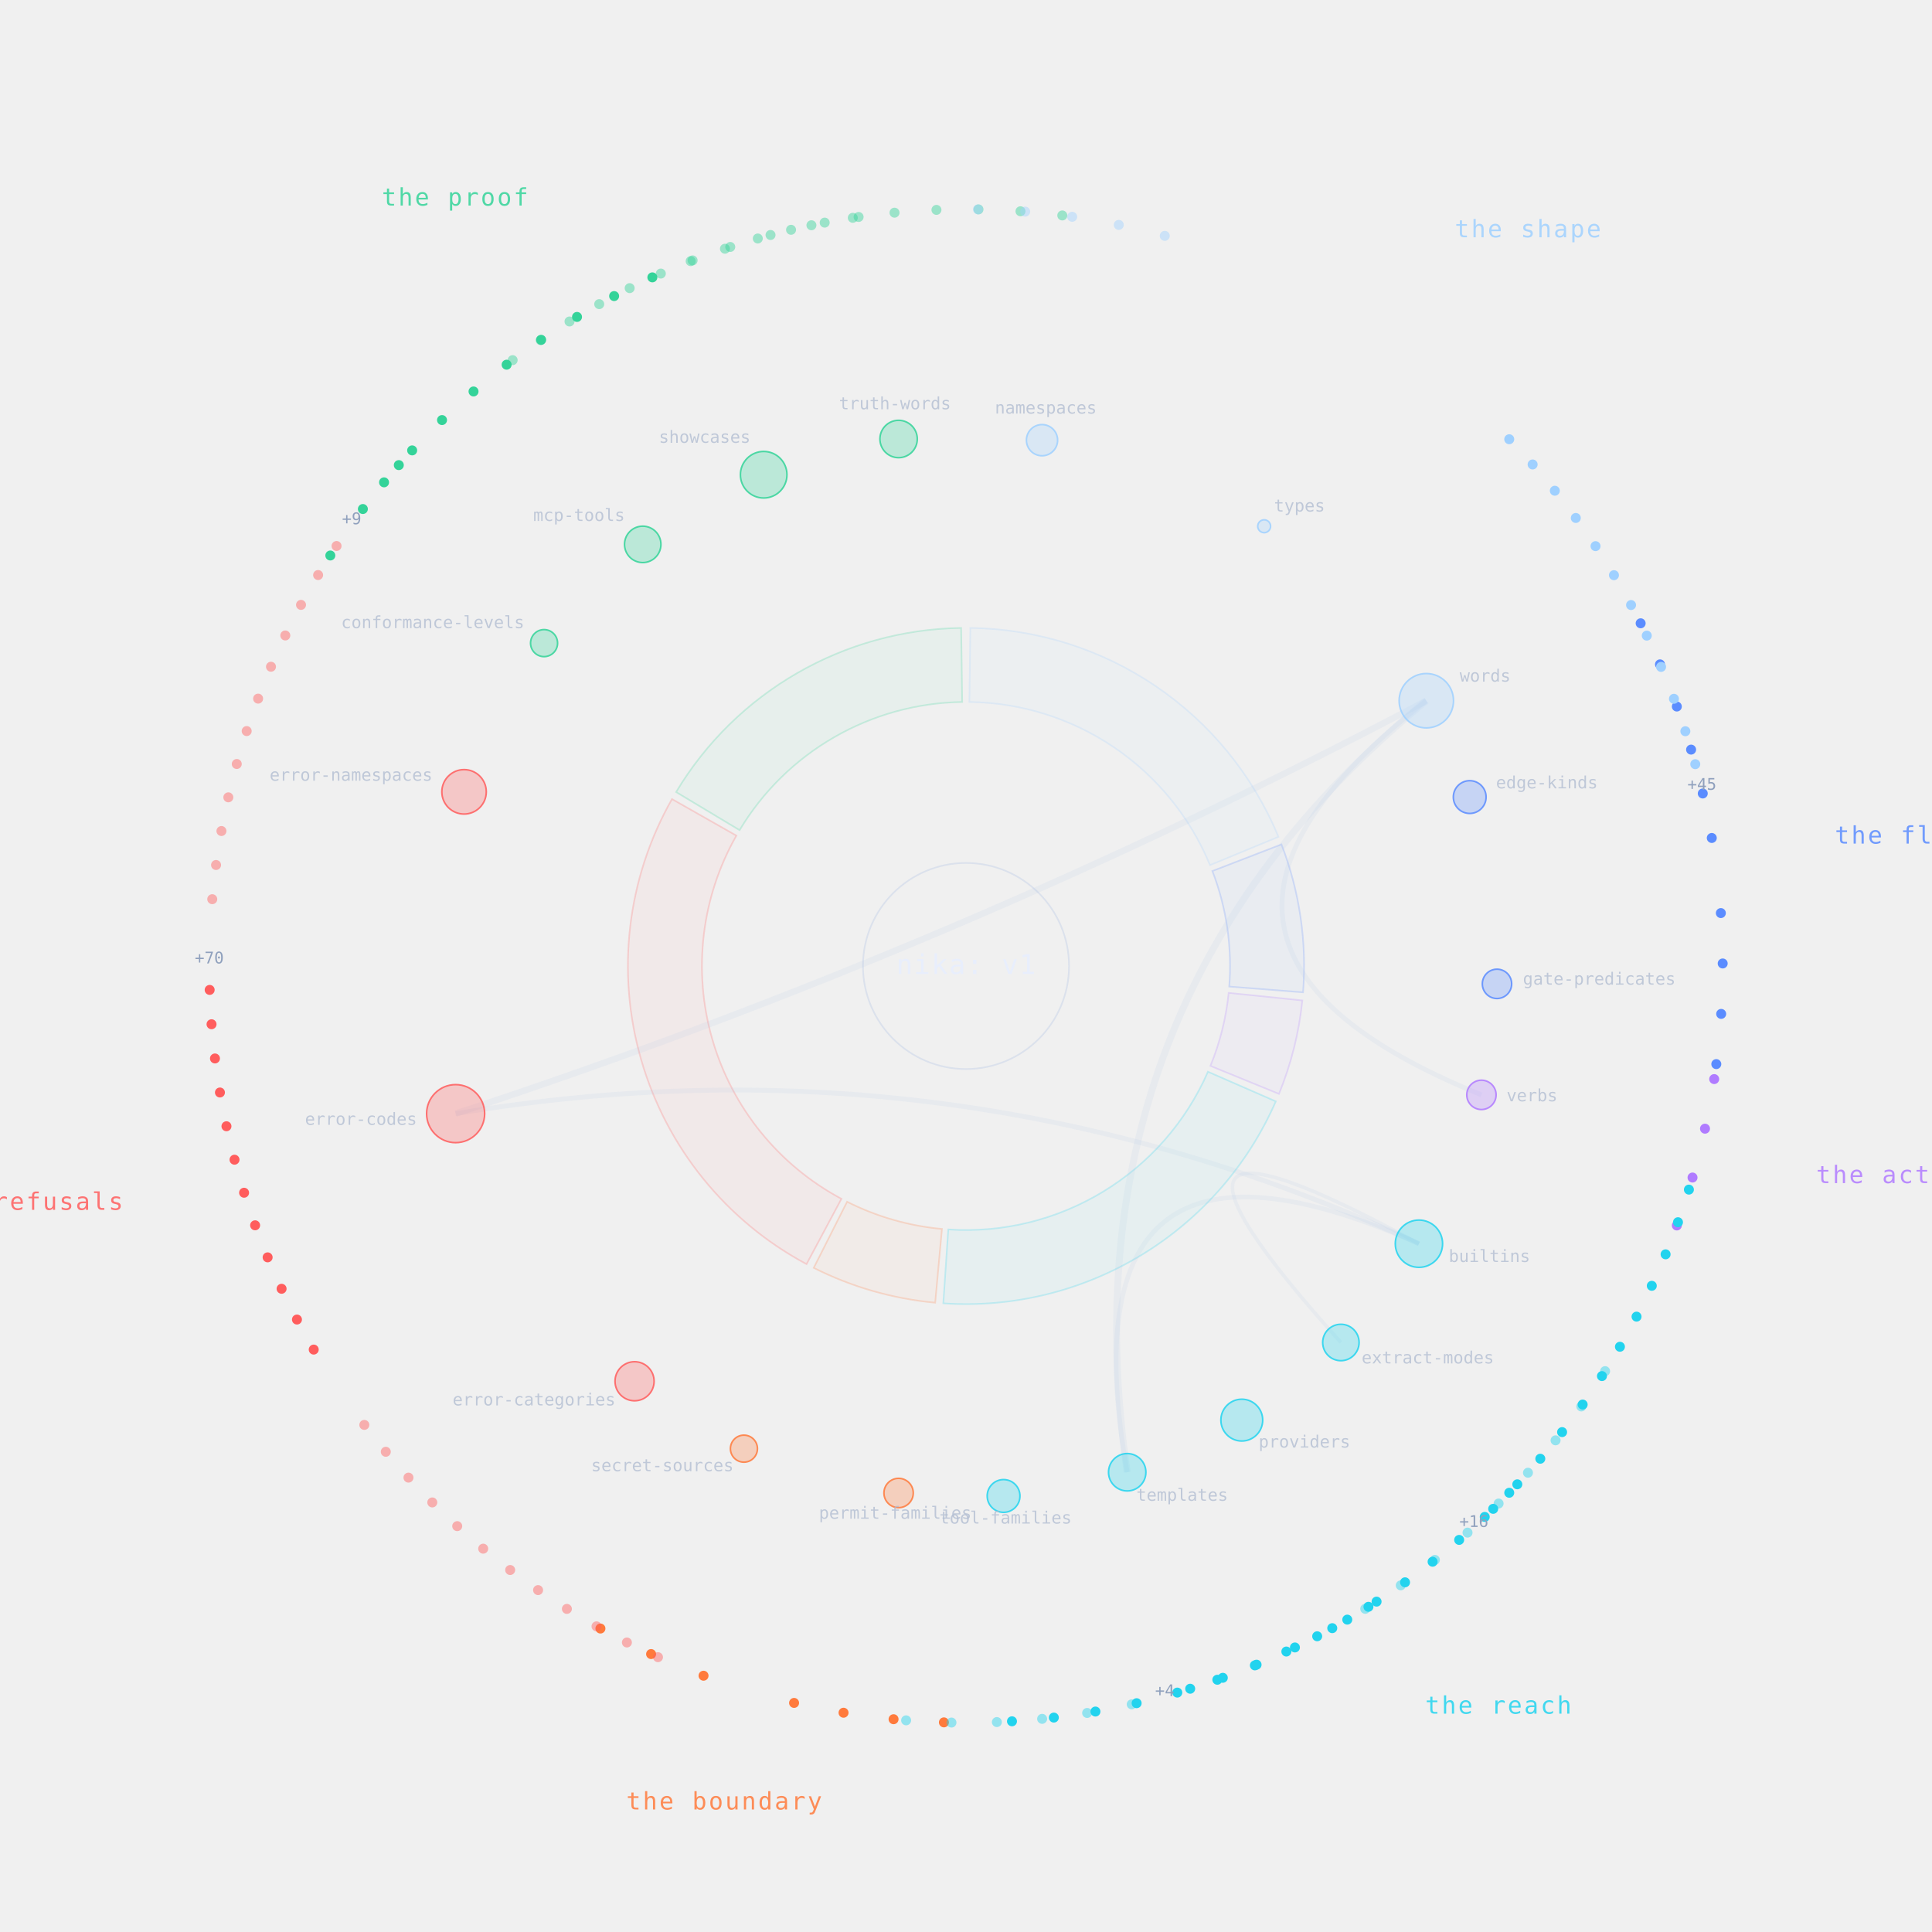
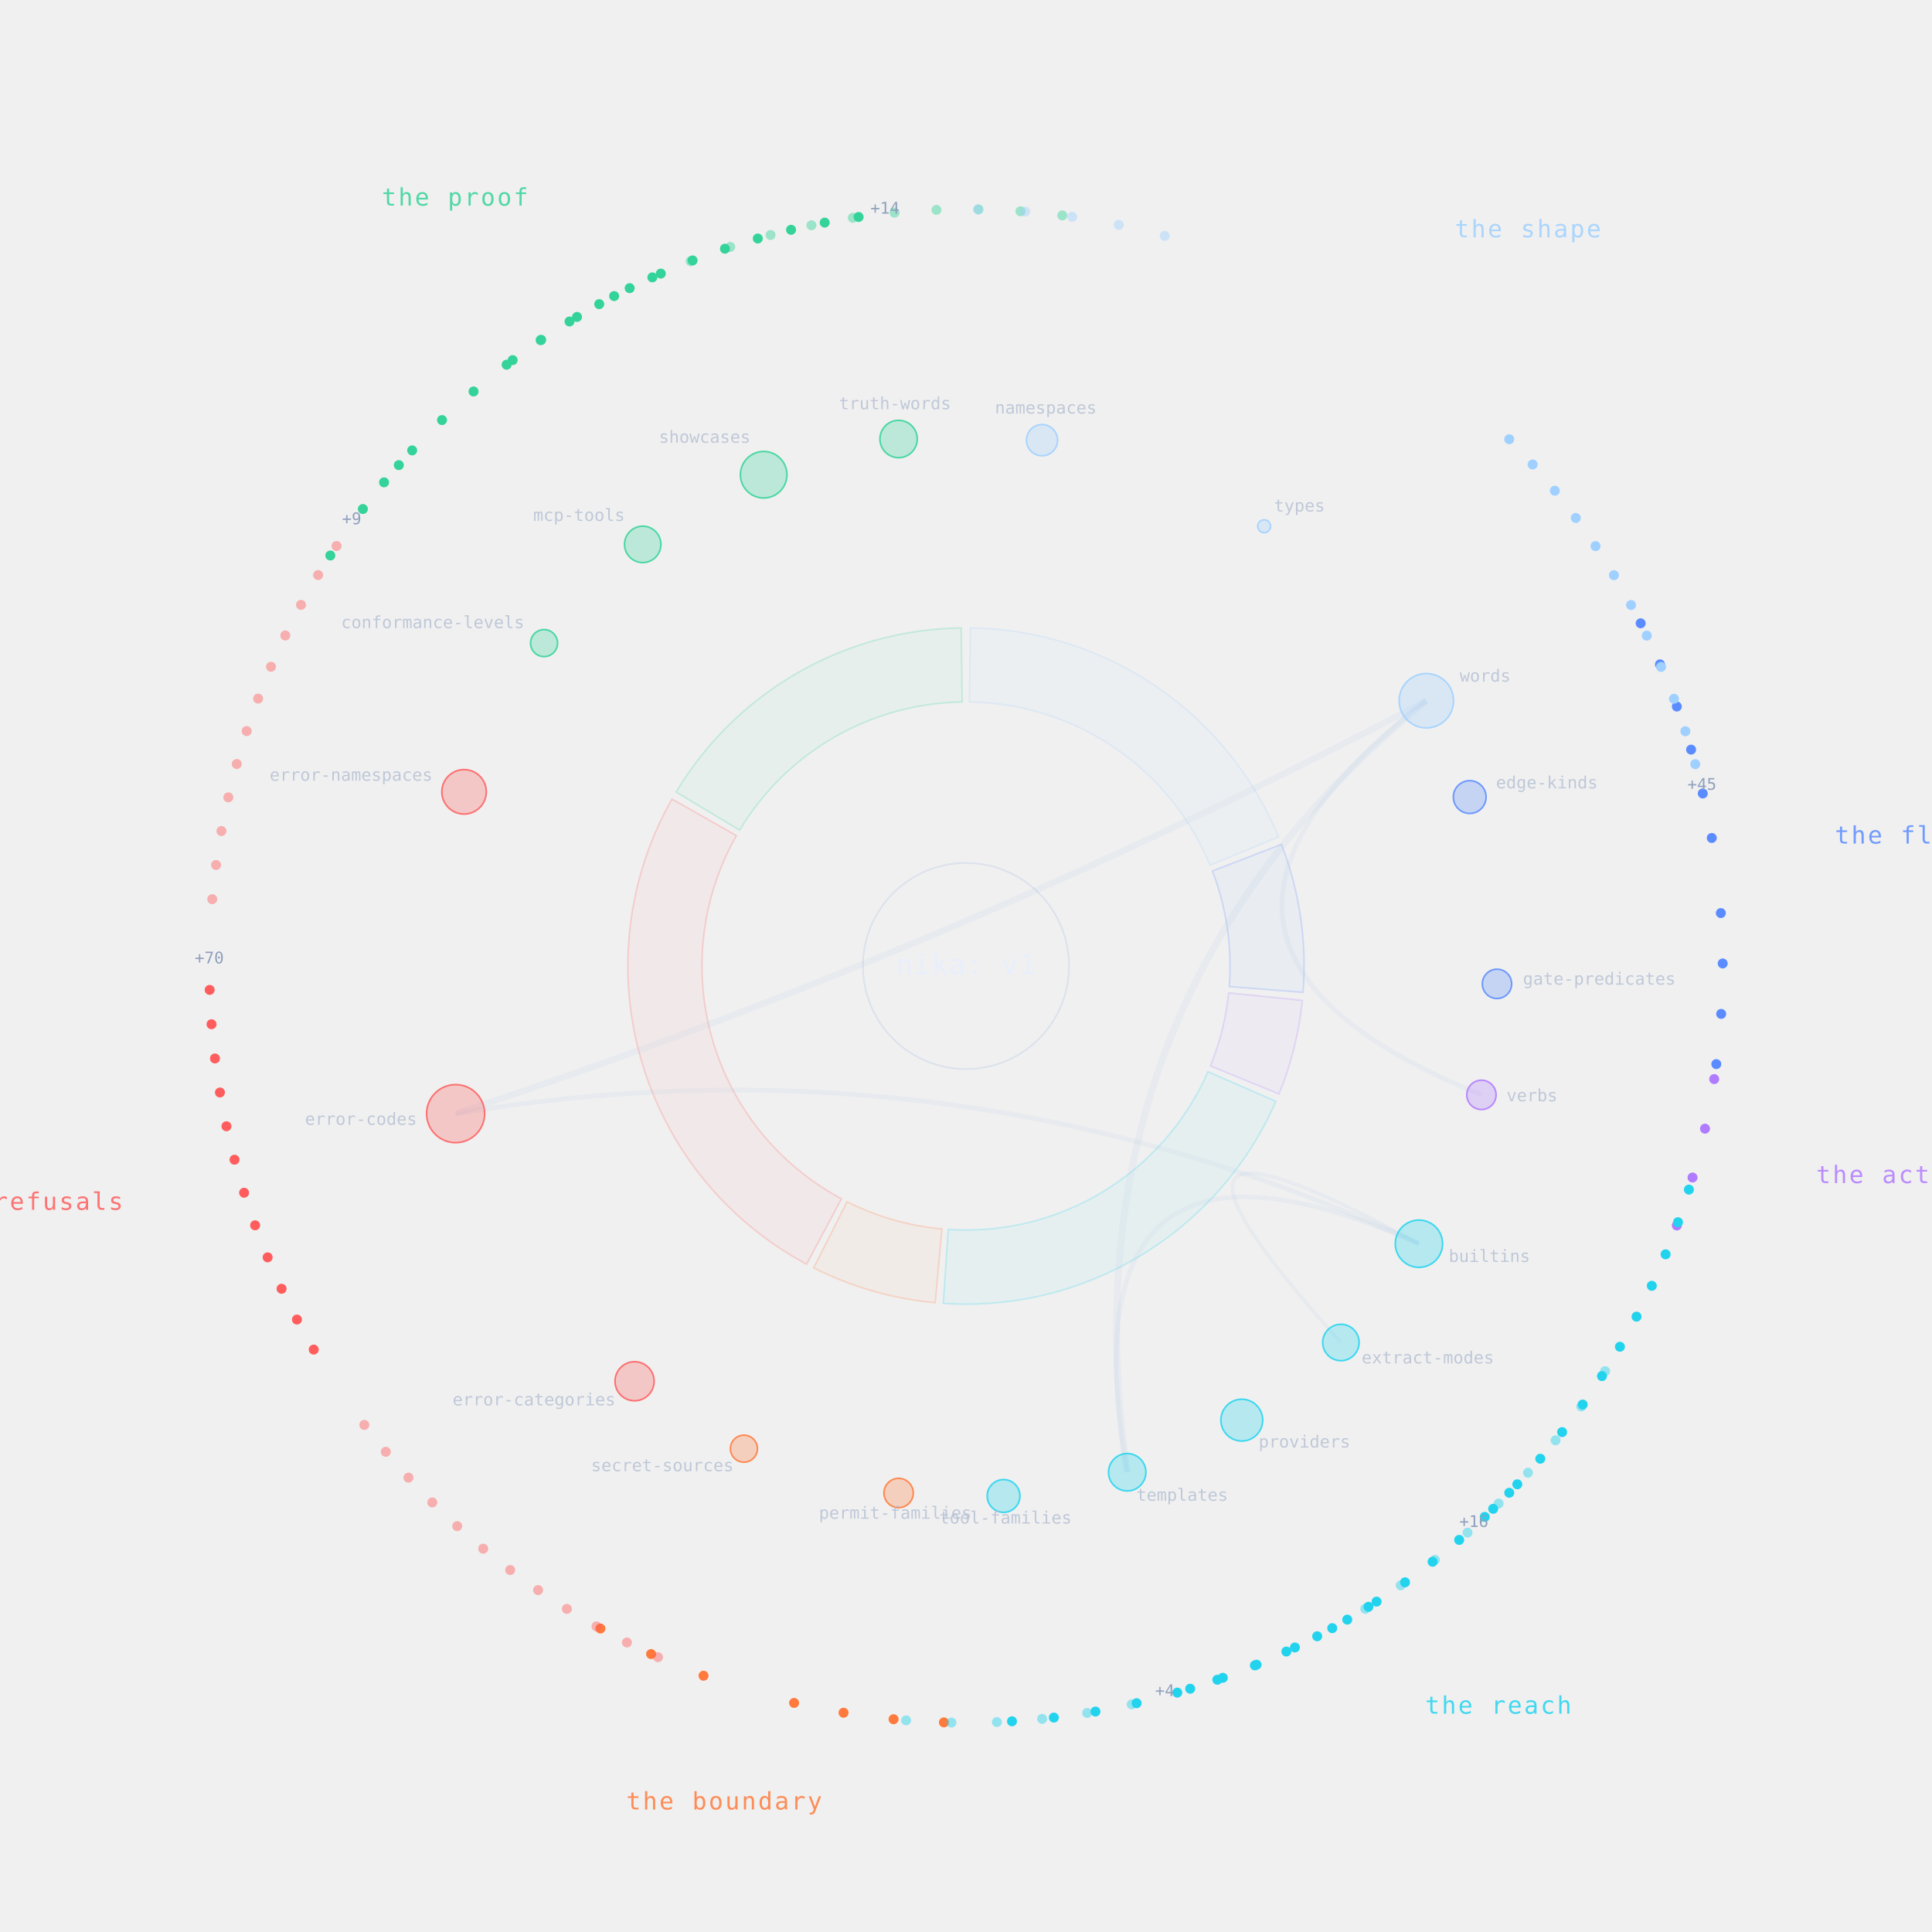
<svg xmlns="http://www.w3.org/2000/svg" class="cst" viewBox="0 0 1200 1200" aria-hidden="true">
  <style>
  .cst { font-family: ui-monospace, 'SF Mono', Menlo, monospace; }
  .cst-sector { fill-opacity: .05; stroke-opacity: .22; stroke-width: 1; transition: fill-opacity .18s ease; }
  .cst-sector:hover { fill-opacity: .12; }
  .cst-laylab { font-size: 15px; letter-spacing: .08em; text-transform: lowercase; fill-opacity: .85; }
  .cst-setdot { stroke-opacity: .85; fill-opacity: .28; }
  .cst-setlab { font-size: 10.5px; fill: #aebad0; fill-opacity: .75; }
  .cst-star a { transform-box: fill-box; transform-origin: center; transition: transform .15s ease; }
  .cst-star a:hover, .cst-star a:focus-visible { transform: scale(1.8); }
  .cst-star a:focus-visible circle { stroke: #fff; stroke-width: 1.2; }
  .cst-star--soon { opacity: .45; }
  .cst-agg { font-size: 10px; fill: #8fa0bd; }
  .cst-agg a:hover text, .cst-agg a:focus-visible text { fill: #e8eefc; }
  .cst-lk { fill: none; stroke: #9db4e0; stroke-opacity: .10; }
  .cst-core { fill: #e8eefc; font-size: 17px; letter-spacing: .04em; }
  .cst-corering { fill: none; stroke: #9db4e0; stroke-opacity: .25; }
  @media (prefers-reduced-motion: reduce) { .cst-sector, .cst-star a { transition: none; } }
  </style>
  <path class="cst-sector" data-layer="shape" d="M 602.69 390.02 A 210 210 0 0 1 794.07 519.77 L 751.56 537.35 A 164 164 0 0 0 602.10 436.01 Z" fill="#9fd0ff" stroke="#9fd0ff" />
  <text class="cst-laylab" x="903.58" y="147.38" text-anchor="start" fill="#9fd0ff">the shape</text>
  <path class="cst-sector" data-layer="flow" d="M 795.94 524.45 A 210 210 0 0 1 809.36 616.36 L 763.50 612.78 A 164 164 0 0 0 753.02 541.00 Z" fill="#5b8cff" stroke="#5b8cff" />
  <text class="cst-laylab" x="1139.67" y="523.95" text-anchor="start" fill="#5b8cff">the flow</text>
  <path class="cst-sector" data-layer="acts" d="M 808.91 621.38 A 210 210 0 0 1 794.39 679.45 L 751.81 662.05 A 164 164 0 0 0 763.15 616.70 Z" fill="#b07bff" stroke="#b07bff" />
  <text class="cst-laylab" x="1128.06" y="734.84" text-anchor="start" fill="#b07bff">the acts</text>
  <path class="cst-sector" data-layer="reach" d="M 792.43 684.09 A 210 210 0 0 1 585.90 809.53 L 588.99 763.63 A 164 164 0 0 0 750.28 665.67 Z" fill="#22d3ee" stroke="#22d3ee" />
  <text class="cst-laylab" x="885.23" y="1064.40" text-anchor="start" fill="#22d3ee">the reach</text>
  <path class="cst-sector" data-layer="boundary" d="M 580.87 809.13 A 210 210 0 0 1 505.42 787.49 L 526.14 746.42 A 164 164 0 0 0 585.06 763.32 Z" fill="#ff7a3c" stroke="#ff7a3c" />
  <text class="cst-laylab" x="449.80" y="1123.89" text-anchor="middle" fill="#ff7a3c">the boundary</text>
  <path class="cst-sector" data-layer="refusals" d="M 500.95 785.17 A 210 210 0 0 1 417.38 496.31 L 457.39 519.02 A 164 164 0 0 0 522.64 744.61 Z" fill="#ff5d5d" stroke="#ff5d5d" />
  <text class="cst-laylab" x="76.47" y="751.45" text-anchor="end" fill="#ff5d5d">the refusals</text>
  <path class="cst-sector" data-layer="proof" d="M 419.93 491.96 A 210 210 0 0 1 596.98 390.02 L 597.64 436.02 A 164 164 0 0 0 459.37 515.62 Z" fill="#34d399" stroke="#34d399" />
  <text class="cst-laylab" x="328.07" y="127.69" text-anchor="end" fill="#34d399">the proof</text>
  <path class="cst-lk" data-kind="accepts" d="M 920.15 680.04 Q 690.91 587.29 885.92 435.23" stroke-width="3" />
  <path class="cst-lk" data-kind="carries" d="M 881.33 772.49 Q 677.13 660.95 832.85 833.84" stroke-width="2.26" />
  <path class="cst-lk" data-kind="carries" d="M 700.13 914.44 Q 657.91 622.45 885.92 435.23" stroke-width="4.31" />
  <path class="cst-lk" data-kind="grants" d="M 700.13 914.44 Q 657.22 673.04 881.33 772.49" stroke-width="2.92" />
  <path class="cst-lk" data-kind="names" d="M 283 691.7 Q 594.65 639.63 881.33 772.49" stroke-width="3.05" />
  <path class="cst-lk" data-kind="names" d="M 283 691.7 Q 595.34 589.04 885.92 435.23" stroke-width="4" />
  <circle class="cst-setdot" data-set="verbs" cx="920.15" cy="680.04" r="9.11" fill="#b07bff" stroke="#b07bff" />
  <text class="cst-setlab" x="935.76" y="684.03" text-anchor="start">verbs</text>
  <circle class="cst-setdot" data-set="permit-families" cx="558.14" cy="927.33" r="9.11" fill="#ff7a3c" stroke="#ff7a3c" />
  <text class="cst-setlab" x="556.06" y="943.31" text-anchor="middle">permit-families</text>
  <circle class="cst-setdot" data-set="secret-sources" cx="462.07" cy="899.79" r="8.4" fill="#ff7a3c" stroke="#ff7a3c" />
  <text class="cst-setlab" x="455.66" y="913.79" text-anchor="end">secret-sources</text>
  <circle class="cst-setdot" data-set="edge-kinds" cx="912.87" cy="495.07" r="10.18" fill="#5b8cff" stroke="#5b8cff" />
  <text class="cst-setlab" x="929.18" y="489.67" text-anchor="start">edge-kinds</text>
  <circle class="cst-setdot" data-set="gate-predicates" cx="929.81" cy="611.09" r="9.11" fill="#5b8cff" stroke="#5b8cff" />
  <text class="cst-setlab" x="945.91" y="611.57" text-anchor="start">gate-predicates</text>
  <circle class="cst-setdot" data-set="conformance-levels" cx="337.93" cy="399.45" r="8.4" fill="#34d399" stroke="#34d399" />
  <text class="cst-setlab" x="325.66" y="390.15" text-anchor="end">conformance-levels</text>
  <circle class="cst-setdot" data-set="mcp-tools" cx="399.21" cy="338.12" r="11.31" fill="#34d399" stroke="#34d399" />
  <text class="cst-setlab" x="388.09" y="323.57" text-anchor="end">mcp-tools</text>
  <circle class="cst-setdot" data-set="showcases" cx="474.34" cy="294.86" r="14.46" fill="#34d399" stroke="#34d399" />
  <text class="cst-setlab" x="466.13" y="275.03" text-anchor="end">showcases</text>
  <circle class="cst-setdot" data-set="truth-words" cx="558.14" cy="272.67" r="11.61" fill="#34d399" stroke="#34d399" />
  <text class="cst-setlab" x="555.87" y="254.20" text-anchor="middle">truth-words</text>
  <circle class="cst-setdot" data-set="builtins" cx="881.33" cy="772.49" r="14.69" fill="#22d3ee" stroke="#22d3ee" />
  <text class="cst-setlab" x="899.82" y="783.83" text-anchor="start">builtins</text>
  <circle class="cst-setdot" data-set="extract-modes" cx="832.85" cy="833.84" r="11.31" fill="#22d3ee" stroke="#22d3ee" />
  <text class="cst-setlab" x="845.74" y="846.85" text-anchor="start">extract-modes</text>
  <circle class="cst-setdot" data-set="providers" cx="771.3" cy="882.06" r="12.99" fill="#22d3ee" stroke="#22d3ee" />
  <text class="cst-setlab" x="781.76" y="899.09" text-anchor="start">providers</text>
  <circle class="cst-setdot" data-set="templates" cx="700.13" cy="914.44" r="11.61" fill="#22d3ee" stroke="#22d3ee" />
  <text class="cst-setlab" x="705.82" y="932.16" text-anchor="start">templates</text>
  <circle class="cst-setdot" data-set="tool-families" cx="623.34" cy="929.17" r="10.18" fill="#22d3ee" stroke="#22d3ee" />
  <text class="cst-setlab" x="624.56" y="946.31" text-anchor="middle">tool-families</text>
  <circle class="cst-setdot" data-set="error-categories" cx="394.14" cy="857.92" r="12.14" fill="#ff5d5d" stroke="#ff5d5d" />
  <text class="cst-setlab" x="382.27" y="872.93" text-anchor="end">error-categories</text>
  <circle class="cst-setdot" data-set="error-codes" cx="283" cy="691.7" r="18.03" fill="#ff5d5d" stroke="#ff5d5d" />
  <text class="cst-setlab" x="258.96" y="698.66" text-anchor="end">error-codes</text>
  <circle class="cst-setdot" data-set="error-namespaces" cx="288.24" cy="491.82" r="13.81" fill="#ff5d5d" stroke="#ff5d5d" />
  <text class="cst-setlab" x="268.61" y="484.91" text-anchor="end">error-namespaces</text>
  <circle class="cst-setdot" data-set="namespaces" cx="647.22" cy="273.4" r="9.69" fill="#9fd0ff" stroke="#9fd0ff" />
  <text class="cst-setlab" x="649.56" y="256.88" text-anchor="middle">namespaces</text>
  <circle class="cst-setdot" data-set="types" cx="785.19" cy="326.86" r="4" fill="#9fd0ff" stroke="#9fd0ff" />
  <text class="cst-setlab" x="791.32" y="317.72" text-anchor="start">types</text>
  <circle class="cst-setdot" data-set="words" cx="885.92" cy="435.23" r="16.89" fill="#9fd0ff" stroke="#9fd0ff" />
  <text class="cst-setlab" x="906.65" y="423.36" text-anchor="start">words</text>
  <g class="cst-star">
    <a href="/verbs/agent" tabindex="-1">
      <circle cx="1064.72" cy="670.24" r="3.1" fill="#b07bff" stroke="#b07bff" stroke-width="0" />
    </a>
  </g>
  <g class="cst-star">
    <a href="/verbs/exec" tabindex="-1">
      <circle cx="1059.01" cy="701.04" r="3.1" fill="#b07bff" stroke="#b07bff" stroke-width="0" />
    </a>
  </g>
  <g class="cst-star">
    <a href="/verbs/infer" tabindex="-1">
      <circle cx="1051.26" cy="731.39" r="3.1" fill="#b07bff" stroke="#b07bff" stroke-width="0" />
    </a>
  </g>
  <g class="cst-star">
    <a href="/verbs/invoke" tabindex="-1">
      <circle cx="1041.51" cy="761.16" r="3.1" fill="#b07bff" stroke="#b07bff" stroke-width="0" />
    </a>
  </g>
  <g class="cst-star">
    <a href="/boundary#exec" tabindex="-1">
      <circle cx="586.28" cy="1069.8" r="3.1" fill="#ff7a3c" stroke="#ff7a3c" stroke-width="0" />
    </a>
  </g>
  <g class="cst-star">
    <a href="/boundary#fs" tabindex="-1">
      <circle cx="555.01" cy="1067.84" r="3.1" fill="#ff7a3c" stroke="#ff7a3c" stroke-width="0" />
    </a>
  </g>
  <g class="cst-star">
    <a href="/boundary#net" tabindex="-1">
      <circle cx="523.94" cy="1063.81" r="3.1" fill="#ff7a3c" stroke="#ff7a3c" stroke-width="0" />
    </a>
  </g>
  <g class="cst-star">
    <a href="/boundary#tools" tabindex="-1">
      <circle cx="493.22" cy="1057.71" r="3.1" fill="#ff7a3c" stroke="#ff7a3c" stroke-width="0" />
    </a>
  </g>
  <g class="cst-star">
    <a href="/boundary#secret-env" tabindex="-1">
      <circle cx="436.98" cy="1040.82" r="3.1" fill="#ff7a3c" stroke="#ff7a3c" stroke-width="0" />
    </a>
  </g>
  <g class="cst-star">
    <a href="/boundary#secret-file" tabindex="-1">
      <circle cx="404.41" cy="1027.37" r="3.1" fill="#ff7a3c" stroke="#ff7a3c" stroke-width="0" />
    </a>
  </g>
  <g class="cst-star">
    <a href="/boundary#secret-vault" tabindex="-1">
      <circle cx="372.94" cy="1011.51" r="3.1" fill="#ff7a3c" stroke="#ff7a3c" stroke-width="0" />
    </a>
  </g>
  <g class="cst-star">
    <a href="/flow#edge-control" tabindex="-1">
      <circle cx="1019.04" cy="387.14" r="3.1" fill="#5b8cff" stroke="#5b8cff" stroke-width="0" />
    </a>
  </g>
  <g class="cst-star">
    <a href="/flow#edge-failure-observation" tabindex="-1">
      <circle cx="1031.05" cy="412.65" r="3.1" fill="#5b8cff" stroke="#5b8cff" stroke-width="0" />
    </a>
  </g>
  <g class="cst-star">
    <a href="/flow#edge-finally" tabindex="-1">
      <circle cx="1041.51" cy="438.84" r="3.1" fill="#5b8cff" stroke="#5b8cff" stroke-width="0" />
    </a>
  </g>
  <g class="cst-star">
    <a href="/flow#edge-recovery" tabindex="-1">
      <circle cx="1050.37" cy="465.6" r="3.1" fill="#5b8cff" stroke="#5b8cff" stroke-width="0" />
    </a>
  </g>
  <g class="cst-star">
    <a href="/flow#edge-terminal-observation" tabindex="-1">
      <circle cx="1057.62" cy="492.85" r="3.1" fill="#5b8cff" stroke="#5b8cff" stroke-width="0" />
    </a>
  </g>
  <g class="cst-star">
    <a href="/flow#edge-value" tabindex="-1">
      <circle cx="1063.22" cy="520.48" r="3.1" fill="#5b8cff" stroke="#5b8cff" stroke-width="0" />
    </a>
  </g>
  <g class="cst-star">
    <a href="/flow#predicate-failed" tabindex="-1">
      <circle cx="1068.85" cy="567.13" r="3.1" fill="#5b8cff" stroke="#5b8cff" stroke-width="0" />
    </a>
  </g>
  <g class="cst-star">
    <a href="/flow#predicate-skipped" tabindex="-1">
      <circle cx="1070" cy="598.43" r="3.1" fill="#5b8cff" stroke="#5b8cff" stroke-width="0" />
    </a>
  </g>
  <g class="cst-star">
    <a href="/flow#predicate-succeeded" tabindex="-1">
      <circle cx="1069.06" cy="629.75" r="3.1" fill="#5b8cff" stroke="#5b8cff" stroke-width="0" />
    </a>
  </g>
  <g class="cst-star">
    <a href="/flow#predicate-terminal" tabindex="-1">
      <circle cx="1066.03" cy="660.93" r="3.1" fill="#5b8cff" stroke="#5b8cff" stroke-width="0" />
    </a>
  </g>
  <g class="cst-star">
    <a href="/proof#level-core" tabindex="-1">
      <circle cx="205.17" cy="345.03" r="3.1" fill="#34d399" stroke="#34d399" stroke-width="0" />
    </a>
  </g>
  <g class="cst-star">
    <a href="/proof#level-runtime" tabindex="-1">
      <circle cx="225.39" cy="316.16" r="3.1" fill="#34d399" stroke="#34d399" stroke-width="0" />
    </a>
  </g>
  <g class="cst-star">
    <a href="/proof#level-stdlib" tabindex="-1">
      <circle cx="247.71" cy="288.89" r="3.1" fill="#34d399" stroke="#34d399" stroke-width="0" />
    </a>
  </g>
  <g class="cst-star">
    <a href="/proof#mcp-nika_canon" tabindex="-1">
      <circle cx="238.54" cy="299.59" r="3.1" fill="#34d399" stroke="#34d399" stroke-width="0" />
    </a>
  </g>
  <g class="cst-star">
    <a href="/proof#mcp-nika_catalog" tabindex="-1">
      <circle cx="256" cy="279.75" r="3.1" fill="#34d399" stroke="#34d399" stroke-width="0" />
    </a>
  </g>
  <g class="cst-star">
    <a href="/proof#mcp-nika_check" tabindex="-1">
      <circle cx="274.55" cy="260.91" r="3.1" fill="#34d399" stroke="#34d399" stroke-width="0" />
    </a>
  </g>
  <g class="cst-star">
    <a href="/proof#mcp-nika_examples" tabindex="-1">
      <circle cx="294.12" cy="243.15" r="3.1" fill="#34d399" stroke="#34d399" stroke-width="0" />
    </a>
  </g>
  <g class="cst-star">
    <a href="/proof#mcp-nika_explain" tabindex="-1">
      <circle cx="314.67" cy="226.52" r="3.1" fill="#34d399" stroke="#34d399" stroke-width="0" />
    </a>
  </g>
  <g class="cst-star">
    <a href="/proof#mcp-nika_inspect" tabindex="-1">
      <circle cx="336.12" cy="211.07" r="3.1" fill="#34d399" stroke="#34d399" stroke-width="0" />
    </a>
  </g>
  <g class="cst-star">
    <a href="/proof#mcp-nika_schema" tabindex="-1">
      <circle cx="358.4" cy="196.85" r="3.1" fill="#34d399" stroke="#34d399" stroke-width="0" />
    </a>
  </g>
  <g class="cst-star">
    <a href="/proof#mcp-nika_template" tabindex="-1">
      <circle cx="381.45" cy="183.9" r="3.1" fill="#34d399" stroke="#34d399" stroke-width="0" />
    </a>
  </g>
  <g class="cst-star">
    <a href="/proof#mcp-nika_tools" tabindex="-1">
      <circle cx="405.19" cy="172.28" r="3.1" fill="#34d399" stroke="#34d399" stroke-width="0" />
    </a>
  </g>
-   <g class="cst-star cst-star--soon">
-     <circle cx="318.42" cy="223.69" r="3.1" fill="#34d399" stroke="#34d399" stroke-width="0" />
-   </g>
-   <g class="cst-star cst-star--soon">
-     <circle cx="335.81" cy="211.28" r="3.1" fill="#34d399" stroke="#34d399" stroke-width="0" />
-   </g>
-   <g class="cst-star cst-star--soon">
-     <circle cx="353.74" cy="199.68" r="3.1" fill="#34d399" stroke="#34d399" stroke-width="0" />
-   </g>
-   <g class="cst-star cst-star--soon">
-     <circle cx="372.19" cy="188.9" r="3.1" fill="#34d399" stroke="#34d399" stroke-width="0" />
-   </g>
-   <g class="cst-star cst-star--soon">
-     <circle cx="391.1" cy="178.97" r="3.1" fill="#34d399" stroke="#34d399" stroke-width="0" />
-   </g>
-   <g class="cst-star cst-star--soon">
-     <circle cx="410.45" cy="169.92" r="3.1" fill="#34d399" stroke="#34d399" stroke-width="0" />
-   </g>
-   <g class="cst-star cst-star--soon">
-     <circle cx="430.19" cy="161.75" r="3.1" fill="#34d399" stroke="#34d399" stroke-width="0" />
-   </g>
-   <g class="cst-star cst-star--soon">
-     <circle cx="450.28" cy="154.49" r="3.1" fill="#34d399" stroke="#34d399" stroke-width="0" />
-   </g>
-   <g class="cst-star cst-star--soon">
-     <circle cx="470.68" cy="148.14" r="3.1" fill="#34d399" stroke="#34d399" stroke-width="0" />
-   </g>
-   <g class="cst-star cst-star--soon">
-     <circle cx="491.34" cy="142.73" r="3.1" fill="#34d399" stroke="#34d399" stroke-width="0" />
-   </g>
-   <g class="cst-star cst-star--soon">
-     <circle cx="512.23" cy="138.27" r="3.1" fill="#34d399" stroke="#34d399" stroke-width="0" />
-   </g>
-   <g class="cst-star cst-star--soon">
-     <circle cx="533.3" cy="134.76" r="3.1" fill="#34d399" stroke="#34d399" stroke-width="0" />
+   <g class="cst-star">
+     <a href="/use-cases/t1-image-fx-batch" tabindex="-1">
+       <circle cx="318.42" cy="223.69" r="3.1" fill="#34d399" stroke="#34d399" stroke-width="0" />
+     </a>
+   </g>
+   <g class="cst-star">
+     <a href="/use-cases/t1-meeting-actions" tabindex="-1">
+       <circle cx="335.81" cy="211.28" r="3.1" fill="#34d399" stroke="#34d399" stroke-width="0" />
+     </a>
+   </g>
+   <g class="cst-star">
+     <a href="/use-cases/t1-og-images" tabindex="-1">
+       <circle cx="353.74" cy="199.68" r="3.1" fill="#34d399" stroke="#34d399" stroke-width="0" />
+     </a>
+   </g>
+   <g class="cst-star">
+     <a href="/use-cases/t1-price-watch" tabindex="-1">
+       <circle cx="372.19" cy="188.9" r="3.1" fill="#34d399" stroke="#34d399" stroke-width="0" />
+     </a>
+   </g>
+   <g class="cst-star">
+     <a href="/use-cases/t1-social-repurpose" tabindex="-1">
+       <circle cx="391.1" cy="178.97" r="3.1" fill="#34d399" stroke="#34d399" stroke-width="0" />
+     </a>
+   </g>
+   <g class="cst-star">
+     <a href="/use-cases/t1-standup-digest" tabindex="-1">
+       <circle cx="410.45" cy="169.92" r="3.1" fill="#34d399" stroke="#34d399" stroke-width="0" />
+     </a>
+   </g>
+   <g class="cst-star">
+     <a href="/use-cases/t2-bookmark-triage" tabindex="-1">
+       <circle cx="430.19" cy="161.75" r="3.1" fill="#34d399" stroke="#34d399" stroke-width="0" />
+     </a>
+   </g>
+   <g class="cst-star">
+     <a href="/use-cases/t2-contract-guard" tabindex="-1">
+       <circle cx="450.28" cy="154.49" r="3.1" fill="#34d399" stroke="#34d399" stroke-width="0" />
+     </a>
+   </g>
+   <g class="cst-star">
+     <a href="/use-cases/t2-csv-chart-report" tabindex="-1">
+       <circle cx="470.68" cy="148.14" r="3.1" fill="#34d399" stroke="#34d399" stroke-width="0" />
+     </a>
+   </g>
+   <g class="cst-star">
+     <a href="/use-cases/t2-etl-quarantine" tabindex="-1">
+       <circle cx="491.34" cy="142.73" r="3.1" fill="#34d399" stroke="#34d399" stroke-width="0" />
+     </a>
+   </g>
+   <g class="cst-star">
+     <a href="/use-cases/t2-invoice-chaser" tabindex="-1">
+       <circle cx="512.23" cy="138.27" r="3.1" fill="#34d399" stroke="#34d399" stroke-width="0" />
+     </a>
+   </g>
+   <g class="cst-star">
+     <a href="/use-cases/t2-model-bench" tabindex="-1">
+       <circle cx="533.3" cy="134.76" r="3.1" fill="#34d399" stroke="#34d399" stroke-width="0" />
+     </a>
  </g>
  <g class="cst-star cst-star--soon">
    <circle cx="428.99" cy="162.21" r="3.1" fill="#34d399" stroke="#34d399" stroke-width="0" />
  </g>
  <g class="cst-star cst-star--soon">
    <circle cx="453.57" cy="153.39" r="3.1" fill="#34d399" stroke="#34d399" stroke-width="0" />
  </g>
  <g class="cst-star cst-star--soon">
    <circle cx="478.59" cy="145.95" r="3.1" fill="#34d399" stroke="#34d399" stroke-width="0" />
  </g>
  <g class="cst-star cst-star--soon">
    <circle cx="503.99" cy="139.91" r="3.1" fill="#34d399" stroke="#34d399" stroke-width="0" />
  </g>
  <g class="cst-star cst-star--soon">
    <circle cx="529.69" cy="135.29" r="3.1" fill="#34d399" stroke="#34d399" stroke-width="0" />
  </g>
  <g class="cst-star cst-star--soon">
    <circle cx="555.6" cy="132.1" r="3.1" fill="#34d399" stroke="#34d399" stroke-width="0" />
  </g>
  <g class="cst-star cst-star--soon">
    <circle cx="581.65" cy="130.36" r="3.1" fill="#34d399" stroke="#34d399" stroke-width="0" />
  </g>
  <g class="cst-star cst-star--soon">
    <circle cx="607.75" cy="130.06" r="3.1" fill="#34d399" stroke="#34d399" stroke-width="0" />
  </g>
  <g class="cst-star cst-star--soon">
    <circle cx="633.84" cy="131.22" r="3.1" fill="#34d399" stroke="#34d399" stroke-width="0" />
  </g>
  <g class="cst-star cst-star--soon">
    <circle cx="659.81" cy="133.82" r="3.1" fill="#34d399" stroke="#34d399" stroke-width="0" />
  </g>
  <g class="cst-star">
    <a href="/tools/assert" tabindex="-1">
      <circle cx="1049.01" cy="738.89" r="3.1" fill="#22d3ee" stroke="#22d3ee" stroke-width="0" />
    </a>
  </g>
  <g class="cst-star">
    <a href="/tools/chart" tabindex="-1">
      <circle cx="1042.23" cy="759.15" r="3.1" fill="#22d3ee" stroke="#22d3ee" stroke-width="0" />
    </a>
  </g>
  <g class="cst-star">
    <a href="/tools/compose" tabindex="-1">
      <circle cx="1034.54" cy="779.08" r="3.1" fill="#22d3ee" stroke="#22d3ee" stroke-width="0" />
    </a>
  </g>
  <g class="cst-star">
    <a href="/tools/convert" tabindex="-1">
      <circle cx="1025.96" cy="798.64" r="3.1" fill="#22d3ee" stroke="#22d3ee" stroke-width="0" />
    </a>
  </g>
  <g class="cst-star">
    <a href="/tools/date" tabindex="-1">
      <circle cx="1016.49" cy="817.79" r="3.1" fill="#22d3ee" stroke="#22d3ee" stroke-width="0" />
    </a>
  </g>
  <g class="cst-star">
    <a href="/tools/decide" tabindex="-1">
      <circle cx="1006.17" cy="836.49" r="3.1" fill="#22d3ee" stroke="#22d3ee" stroke-width="0" />
    </a>
  </g>
  <g class="cst-star">
    <a href="/tools/done" tabindex="-1">
      <circle cx="995" cy="854.71" r="3.1" fill="#22d3ee" stroke="#22d3ee" stroke-width="0" />
    </a>
  </g>
  <g class="cst-star">
    <a href="/tools/edit" tabindex="-1">
      <circle cx="983.02" cy="872.39" r="3.1" fill="#22d3ee" stroke="#22d3ee" stroke-width="0" />
    </a>
  </g>
  <g class="cst-star">
    <a href="/tools/emit" tabindex="-1">
      <circle cx="970.25" cy="889.51" r="3.1" fill="#22d3ee" stroke="#22d3ee" stroke-width="0" />
    </a>
  </g>
  <g class="cst-star">
    <a href="/tools/fetch" tabindex="-1">
      <circle cx="956.71" cy="906.04" r="3.1" fill="#22d3ee" stroke="#22d3ee" stroke-width="0" />
    </a>
  </g>
  <g class="cst-star">
    <a href="/tools/glob" tabindex="-1">
      <circle cx="942.43" cy="921.93" r="3.1" fill="#22d3ee" stroke="#22d3ee" stroke-width="0" />
    </a>
  </g>
  <g class="cst-star">
    <a href="/tools/grep" tabindex="-1">
      <circle cx="927.45" cy="937.16" r="3.1" fill="#22d3ee" stroke="#22d3ee" stroke-width="0" />
    </a>
  </g>
  <g class="cst-star cst-star--soon">
    <circle cx="996.96" cy="851.65" r="3.1" fill="#22d3ee" stroke="#22d3ee" stroke-width="0" />
  </g>
  <g class="cst-star cst-star--soon">
    <circle cx="982.18" cy="873.56" r="3.1" fill="#22d3ee" stroke="#22d3ee" stroke-width="0" />
  </g>
  <g class="cst-star cst-star--soon">
    <circle cx="966.2" cy="894.62" r="3.1" fill="#22d3ee" stroke="#22d3ee" stroke-width="0" />
  </g>
  <g class="cst-star cst-star--soon">
    <circle cx="949.05" cy="914.74" r="3.1" fill="#22d3ee" stroke="#22d3ee" stroke-width="0" />
  </g>
  <g class="cst-star cst-star--soon">
    <circle cx="930.81" cy="933.87" r="3.1" fill="#22d3ee" stroke="#22d3ee" stroke-width="0" />
  </g>
  <g class="cst-star cst-star--soon">
    <circle cx="911.51" cy="951.94" r="3.1" fill="#22d3ee" stroke="#22d3ee" stroke-width="0" />
  </g>
  <g class="cst-star cst-star--soon">
    <circle cx="891.24" cy="968.89" r="3.1" fill="#22d3ee" stroke="#22d3ee" stroke-width="0" />
  </g>
  <g class="cst-star cst-star--soon">
    <circle cx="870.04" cy="984.68" r="3.1" fill="#22d3ee" stroke="#22d3ee" stroke-width="0" />
  </g>
  <g class="cst-star cst-star--soon">
    <circle cx="847.98" cy="999.26" r="3.1" fill="#22d3ee" stroke="#22d3ee" stroke-width="0" />
  </g>
  <g class="cst-star">
    <a href="/providers#anthropic" tabindex="-1">
      <circle cx="937.42" cy="927.18" r="3.1" fill="#22d3ee" stroke="#22d3ee" stroke-width="0" />
    </a>
  </g>
  <g class="cst-star">
    <a href="/providers#deepseek" tabindex="-1">
      <circle cx="922.2" cy="942.18" r="3.1" fill="#22d3ee" stroke="#22d3ee" stroke-width="0" />
    </a>
  </g>
  <g class="cst-star">
    <a href="/providers#gemini" tabindex="-1">
      <circle cx="906.32" cy="956.46" r="3.1" fill="#22d3ee" stroke="#22d3ee" stroke-width="0" />
    </a>
  </g>
  <g class="cst-star">
    <a href="/providers#groq" tabindex="-1">
      <circle cx="889.81" cy="970.02" r="3.1" fill="#22d3ee" stroke="#22d3ee" stroke-width="0" />
    </a>
  </g>
  <g class="cst-star">
    <a href="/providers#huggingface" tabindex="-1">
      <circle cx="872.7" cy="982.8" r="3.1" fill="#22d3ee" stroke="#22d3ee" stroke-width="0" />
    </a>
  </g>
  <g class="cst-star">
    <a href="/providers#llamacpp" tabindex="-1">
      <circle cx="855.02" cy="994.8" r="3.1" fill="#22d3ee" stroke="#22d3ee" stroke-width="0" />
    </a>
  </g>
  <g class="cst-star">
    <a href="/providers#lmstudio" tabindex="-1">
      <circle cx="836.82" cy="1005.98" r="3.1" fill="#22d3ee" stroke="#22d3ee" stroke-width="0" />
    </a>
  </g>
  <g class="cst-star">
    <a href="/providers#localai" tabindex="-1">
      <circle cx="818.13" cy="1016.32" r="3.1" fill="#22d3ee" stroke="#22d3ee" stroke-width="0" />
    </a>
  </g>
  <g class="cst-star">
    <a href="/providers#mistral" tabindex="-1">
      <circle cx="798.98" cy="1025.8" r="3.1" fill="#22d3ee" stroke="#22d3ee" stroke-width="0" />
    </a>
  </g>
  <g class="cst-star">
    <a href="/providers#mock" tabindex="-1">
      <circle cx="779.43" cy="1034.4" r="3.1" fill="#22d3ee" stroke="#22d3ee" stroke-width="0" />
    </a>
  </g>
  <g class="cst-star">
    <a href="/providers#nvidia" tabindex="-1">
      <circle cx="759.51" cy="1042.11" r="3.1" fill="#22d3ee" stroke="#22d3ee" stroke-width="0" />
    </a>
  </g>
  <g class="cst-star">
    <a href="/providers#ollama" tabindex="-1">
      <circle cx="739.25" cy="1048.9" r="3.1" fill="#22d3ee" stroke="#22d3ee" stroke-width="0" />
    </a>
  </g>
  <g class="cst-star">
    <a href="/templates/agent-loop" tabindex="-1">
      <circle cx="849.97" cy="998.01" r="3.1" fill="#22d3ee" stroke="#22d3ee" stroke-width="0" />
    </a>
  </g>
  <g class="cst-star">
    <a href="/templates/api-upload-and-create" tabindex="-1">
      <circle cx="827.49" cy="1011.28" r="3.1" fill="#22d3ee" stroke="#22d3ee" stroke-width="0" />
    </a>
  </g>
  <g class="cst-star">
    <a href="/templates/chain" tabindex="-1">
      <circle cx="804.3" cy="1023.27" r="3.1" fill="#22d3ee" stroke="#22d3ee" stroke-width="0" />
    </a>
  </g>
  <g class="cst-star">
    <a href="/templates/docker-report" tabindex="-1">
      <circle cx="780.48" cy="1033.97" r="3.1" fill="#22d3ee" stroke="#22d3ee" stroke-width="0" />
    </a>
  </g>
  <g class="cst-star">
    <a href="/templates/etl-state" tabindex="-1">
      <circle cx="756.11" cy="1043.32" r="3.1" fill="#22d3ee" stroke="#22d3ee" stroke-width="0" />
    </a>
  </g>
  <g class="cst-star">
    <a href="/templates/fanout" tabindex="-1">
      <circle cx="731.25" cy="1051.3" r="3.1" fill="#22d3ee" stroke="#22d3ee" stroke-width="0" />
    </a>
  </g>
  <g class="cst-star">
    <a href="/templates/gate-and-act" tabindex="-1">
      <circle cx="705.99" cy="1057.89" r="3.1" fill="#22d3ee" stroke="#22d3ee" stroke-width="0" />
    </a>
  </g>
  <g class="cst-star">
    <a href="/templates/human-gated-ship" tabindex="-1">
      <circle cx="680.4" cy="1063.07" r="3.1" fill="#22d3ee" stroke="#22d3ee" stroke-width="0" />
    </a>
  </g>
  <g class="cst-star">
    <a href="/templates/media-asset-pack" tabindex="-1">
      <circle cx="654.56" cy="1066.82" r="3.1" fill="#22d3ee" stroke="#22d3ee" stroke-width="0" />
    </a>
  </g>
  <g class="cst-star">
    <a href="/templates/website-brief" tabindex="-1">
      <circle cx="628.56" cy="1069.13" r="3.1" fill="#22d3ee" stroke="#22d3ee" stroke-width="0" />
    </a>
  </g>
  <g class="cst-star cst-star--soon">
    <circle cx="702.93" cy="1058.59" r="3.1" fill="#22d3ee" stroke="#22d3ee" stroke-width="0" />
  </g>
  <g class="cst-star cst-star--soon">
    <circle cx="675.25" cy="1063.94" r="3.1" fill="#22d3ee" stroke="#22d3ee" stroke-width="0" />
  </g>
  <g class="cst-star cst-star--soon">
    <circle cx="647.29" cy="1067.61" r="3.1" fill="#22d3ee" stroke="#22d3ee" stroke-width="0" />
  </g>
  <g class="cst-star cst-star--soon">
    <circle cx="619.17" cy="1069.61" r="3.1" fill="#22d3ee" stroke="#22d3ee" stroke-width="0" />
  </g>
  <g class="cst-star cst-star--soon">
    <circle cx="590.97" cy="1069.91" r="3.1" fill="#22d3ee" stroke="#22d3ee" stroke-width="0" />
  </g>
  <g class="cst-star cst-star--soon">
    <circle cx="562.81" cy="1068.53" r="3.1" fill="#22d3ee" stroke="#22d3ee" stroke-width="0" />
  </g>
  <g class="cst-star cst-star--soon">
    <circle cx="408.69" cy="1029.3" r="3.1" fill="#ff5d5d" stroke="#ff5d5d" stroke-width="0" />
  </g>
  <g class="cst-star cst-star--soon">
    <circle cx="389.38" cy="1020.17" r="3.1" fill="#ff5d5d" stroke="#ff5d5d" stroke-width="0" />
  </g>
  <g class="cst-star cst-star--soon">
    <circle cx="370.51" cy="1010.16" r="3.1" fill="#ff5d5d" stroke="#ff5d5d" stroke-width="0" />
  </g>
  <g class="cst-star cst-star--soon">
    <circle cx="352.11" cy="999.31" r="3.1" fill="#ff5d5d" stroke="#ff5d5d" stroke-width="0" />
  </g>
  <g class="cst-star cst-star--soon">
    <circle cx="334.22" cy="987.64" r="3.1" fill="#ff5d5d" stroke="#ff5d5d" stroke-width="0" />
  </g>
  <g class="cst-star cst-star--soon">
    <circle cx="316.88" cy="975.16" r="3.1" fill="#ff5d5d" stroke="#ff5d5d" stroke-width="0" />
  </g>
  <g class="cst-star cst-star--soon">
    <circle cx="300.13" cy="961.91" r="3.1" fill="#ff5d5d" stroke="#ff5d5d" stroke-width="0" />
  </g>
  <g class="cst-star cst-star--soon">
    <circle cx="283.99" cy="947.91" r="3.1" fill="#ff5d5d" stroke="#ff5d5d" stroke-width="0" />
  </g>
  <g class="cst-star cst-star--soon">
    <circle cx="268.51" cy="933.19" r="3.1" fill="#ff5d5d" stroke="#ff5d5d" stroke-width="0" />
  </g>
  <g class="cst-star cst-star--soon">
    <circle cx="253.71" cy="917.78" r="3.1" fill="#ff5d5d" stroke="#ff5d5d" stroke-width="0" />
  </g>
  <g class="cst-star cst-star--soon">
    <circle cx="239.63" cy="901.72" r="3.1" fill="#ff5d5d" stroke="#ff5d5d" stroke-width="0" />
  </g>
  <g class="cst-star cst-star--soon">
    <circle cx="226.29" cy="885.03" r="3.1" fill="#ff5d5d" stroke="#ff5d5d" stroke-width="0" />
  </g>
  <g class="cst-star">
    <a href="/errors/NIKA-AGENT-001" tabindex="-1">
      <circle cx="194.86" cy="838.25" r="3.1" fill="#ff5d5d" stroke="#ff5d5d" stroke-width="0" />
    </a>
  </g>
  <g class="cst-star">
    <a href="/errors/NIKA-AGENT-002" tabindex="-1">
      <circle cx="184.45" cy="819.59" r="3.1" fill="#ff5d5d" stroke="#ff5d5d" stroke-width="0" />
    </a>
  </g>
  <g class="cst-star">
    <a href="/errors/NIKA-AGENT-003" tabindex="-1">
      <circle cx="174.9" cy="800.48" r="3.1" fill="#ff5d5d" stroke="#ff5d5d" stroke-width="0" />
    </a>
  </g>
  <g class="cst-star">
    <a href="/errors/NIKA-AGENT-004" tabindex="-1">
      <circle cx="166.23" cy="780.96" r="3.1" fill="#ff5d5d" stroke="#ff5d5d" stroke-width="0" />
    </a>
  </g>
  <g class="cst-star">
    <a href="/errors/NIKA-ASSERT-001" tabindex="-1">
      <circle cx="158.46" cy="761.06" r="3.1" fill="#ff5d5d" stroke="#ff5d5d" stroke-width="0" />
    </a>
  </g>
  <g class="cst-star">
    <a href="/errors/NIKA-BUILTIN-001" tabindex="-1">
      <circle cx="151.6" cy="740.83" r="3.1" fill="#ff5d5d" stroke="#ff5d5d" stroke-width="0" />
    </a>
  </g>
  <g class="cst-star">
    <a href="/errors/NIKA-BUILTIN-DONE-001" tabindex="-1">
      <circle cx="145.66" cy="720.31" r="3.1" fill="#ff5d5d" stroke="#ff5d5d" stroke-width="0" />
    </a>
  </g>
  <g class="cst-star">
    <a href="/errors/NIKA-CANCEL-001" tabindex="-1">
      <circle cx="140.66" cy="699.54" r="3.1" fill="#ff5d5d" stroke="#ff5d5d" stroke-width="0" />
    </a>
  </g>
  <g class="cst-star">
    <a href="/errors/NIKA-COMP-001" tabindex="-1">
      <circle cx="136.61" cy="678.57" r="3.1" fill="#ff5d5d" stroke="#ff5d5d" stroke-width="0" />
    </a>
  </g>
  <g class="cst-star">
    <a href="/errors/NIKA-COMP-002" tabindex="-1">
      <circle cx="133.52" cy="657.43" r="3.1" fill="#ff5d5d" stroke="#ff5d5d" stroke-width="0" />
    </a>
  </g>
  <g class="cst-star">
    <a href="/errors/NIKA-COMP-003" tabindex="-1">
      <circle cx="131.39" cy="636.18" r="3.1" fill="#ff5d5d" stroke="#ff5d5d" stroke-width="0" />
    </a>
  </g>
  <g class="cst-star">
    <a href="/errors/NIKA-COMP-004" tabindex="-1">
      <circle cx="130.23" cy="614.85" r="3.1" fill="#ff5d5d" stroke="#ff5d5d" stroke-width="0" />
    </a>
  </g>
  <g class="cst-star cst-star--soon">
    <circle cx="131.84" cy="558.5" r="3.1" fill="#ff5d5d" stroke="#ff5d5d" stroke-width="0" />
  </g>
  <g class="cst-star cst-star--soon">
    <circle cx="134.2" cy="537.27" r="3.1" fill="#ff5d5d" stroke="#ff5d5d" stroke-width="0" />
  </g>
  <g class="cst-star cst-star--soon">
    <circle cx="137.54" cy="516.17" r="3.1" fill="#ff5d5d" stroke="#ff5d5d" stroke-width="0" />
  </g>
  <g class="cst-star cst-star--soon">
    <circle cx="141.82" cy="495.24" r="3.1" fill="#ff5d5d" stroke="#ff5d5d" stroke-width="0" />
  </g>
  <g class="cst-star cst-star--soon">
    <circle cx="147.06" cy="474.53" r="3.1" fill="#ff5d5d" stroke="#ff5d5d" stroke-width="0" />
  </g>
  <g class="cst-star cst-star--soon">
    <circle cx="153.22" cy="454.08" r="3.1" fill="#ff5d5d" stroke="#ff5d5d" stroke-width="0" />
  </g>
  <g class="cst-star cst-star--soon">
    <circle cx="160.32" cy="433.93" r="3.1" fill="#ff5d5d" stroke="#ff5d5d" stroke-width="0" />
  </g>
  <g class="cst-star cst-star--soon">
    <circle cx="168.32" cy="414.12" r="3.1" fill="#ff5d5d" stroke="#ff5d5d" stroke-width="0" />
  </g>
  <g class="cst-star cst-star--soon">
    <circle cx="177.21" cy="394.7" r="3.1" fill="#ff5d5d" stroke="#ff5d5d" stroke-width="0" />
  </g>
  <g class="cst-star cst-star--soon">
    <circle cx="186.97" cy="375.7" r="3.1" fill="#ff5d5d" stroke="#ff5d5d" stroke-width="0" />
  </g>
  <g class="cst-star cst-star--soon">
    <circle cx="197.59" cy="357.17" r="3.1" fill="#ff5d5d" stroke="#ff5d5d" stroke-width="0" />
  </g>
  <g class="cst-star cst-star--soon">
    <circle cx="209.04" cy="339.13" r="3.1" fill="#ff5d5d" stroke="#ff5d5d" stroke-width="0" />
  </g>
  <g class="cst-star cst-star--soon">
    <circle cx="607.42" cy="130.06" r="3.1" fill="#9fd0ff" stroke="#9fd0ff" stroke-width="0" />
  </g>
  <g class="cst-star cst-star--soon">
    <circle cx="636.76" cy="131.44" r="3.1" fill="#9fd0ff" stroke="#9fd0ff" stroke-width="0" />
  </g>
  <g class="cst-star cst-star--soon">
    <circle cx="665.96" cy="134.65" r="3.1" fill="#9fd0ff" stroke="#9fd0ff" stroke-width="0" />
  </g>
  <g class="cst-star cst-star--soon">
    <circle cx="694.89" cy="139.68" r="3.1" fill="#9fd0ff" stroke="#9fd0ff" stroke-width="0" />
  </g>
  <g class="cst-star cst-star--soon">
    <circle cx="723.46" cy="146.5" r="3.1" fill="#9fd0ff" stroke="#9fd0ff" stroke-width="0" />
  </g>
  <g class="cst-star">
    <a href="/language/after" tabindex="-1">
      <circle cx="937.42" cy="272.82" r="3.1" fill="#9fd0ff" stroke="#9fd0ff" stroke-width="0" />
    </a>
  </g>
  <g class="cst-star">
    <a href="/language/agent" tabindex="-1">
      <circle cx="951.94" cy="288.49" r="3.1" fill="#9fd0ff" stroke="#9fd0ff" stroke-width="0" />
    </a>
  </g>
  <g class="cst-star">
    <a href="/language/args" tabindex="-1">
      <circle cx="965.73" cy="304.8" r="3.1" fill="#9fd0ff" stroke="#9fd0ff" stroke-width="0" />
    </a>
  </g>
  <g class="cst-star">
    <a href="/language/backoff_max_ms" tabindex="-1">
      <circle cx="978.76" cy="321.72" r="3.1" fill="#9fd0ff" stroke="#9fd0ff" stroke-width="0" />
    </a>
  </g>
  <g class="cst-star">
    <a href="/language/backoff_ms" tabindex="-1">
      <circle cx="991.02" cy="339.22" r="3.1" fill="#9fd0ff" stroke="#9fd0ff" stroke-width="0" />
    </a>
  </g>
  <g class="cst-star">
    <a href="/language/backoff_strategy" tabindex="-1">
      <circle cx="1002.46" cy="357.26" r="3.1" fill="#9fd0ff" stroke="#9fd0ff" stroke-width="0" />
    </a>
  </g>
  <g class="cst-star">
    <a href="/language/capture" tabindex="-1">
      <circle cx="1013.08" cy="375.8" r="3.1" fill="#9fd0ff" stroke="#9fd0ff" stroke-width="0" />
    </a>
  </g>
  <g class="cst-star">
    <a href="/language/command" tabindex="-1">
      <circle cx="1022.84" cy="394.8" r="3.1" fill="#9fd0ff" stroke="#9fd0ff" stroke-width="0" />
    </a>
  </g>
  <g class="cst-star">
    <a href="/language/cwd" tabindex="-1">
      <circle cx="1031.73" cy="414.22" r="3.1" fill="#9fd0ff" stroke="#9fd0ff" stroke-width="0" />
    </a>
  </g>
  <g class="cst-star">
    <a href="/language/decode" tabindex="-1">
      <circle cx="1039.72" cy="434.03" r="3.1" fill="#9fd0ff" stroke="#9fd0ff" stroke-width="0" />
    </a>
  </g>
  <g class="cst-star">
    <a href="/language/description" tabindex="-1">
      <circle cx="1046.81" cy="454.18" r="3.1" fill="#9fd0ff" stroke="#9fd0ff" stroke-width="0" />
    </a>
  </g>
  <g class="cst-star">
    <a href="/language/env" tabindex="-1">
      <circle cx="1052.97" cy="474.64" r="3.1" fill="#9fd0ff" stroke="#9fd0ff" stroke-width="0" />
+     </a>
+   </g>
+   <g class="cst-agg">
+     <a href="/use-cases" tabindex="-1">
+       <text x="549.62" y="132.71" text-anchor="middle">+14</text>
    </a>
  </g>
  <g class="cst-agg">
    <a href="/tools" tabindex="-1">
      <text x="915.45" y="948.41" text-anchor="middle">+16</text>
    </a>
  </g>
  <g class="cst-agg">
    <a href="/providers" tabindex="-1">
      <text x="723.46" y="1053.5" text-anchor="middle">+4</text>
    </a>
  </g>
  <g class="cst-agg">
    <a href="/errors" tabindex="-1">
      <text x="130" y="598.4" text-anchor="middle">+70</text>
    </a>
  </g>
  <g class="cst-agg">
    <a href="/errors" tabindex="-1">
      <text x="218.41" y="325.61" text-anchor="middle">+9</text>
    </a>
  </g>
  <g class="cst-agg">
    <a href="/language" tabindex="-1">
      <text x="1057.08" y="490.56" text-anchor="middle">+45</text>
    </a>
  </g>
  <circle class="cst-corering" cx="600" cy="600" r="64" />
  <text class="cst-core" x="600" y="605" text-anchor="middle">nika: v1</text>
</svg>
